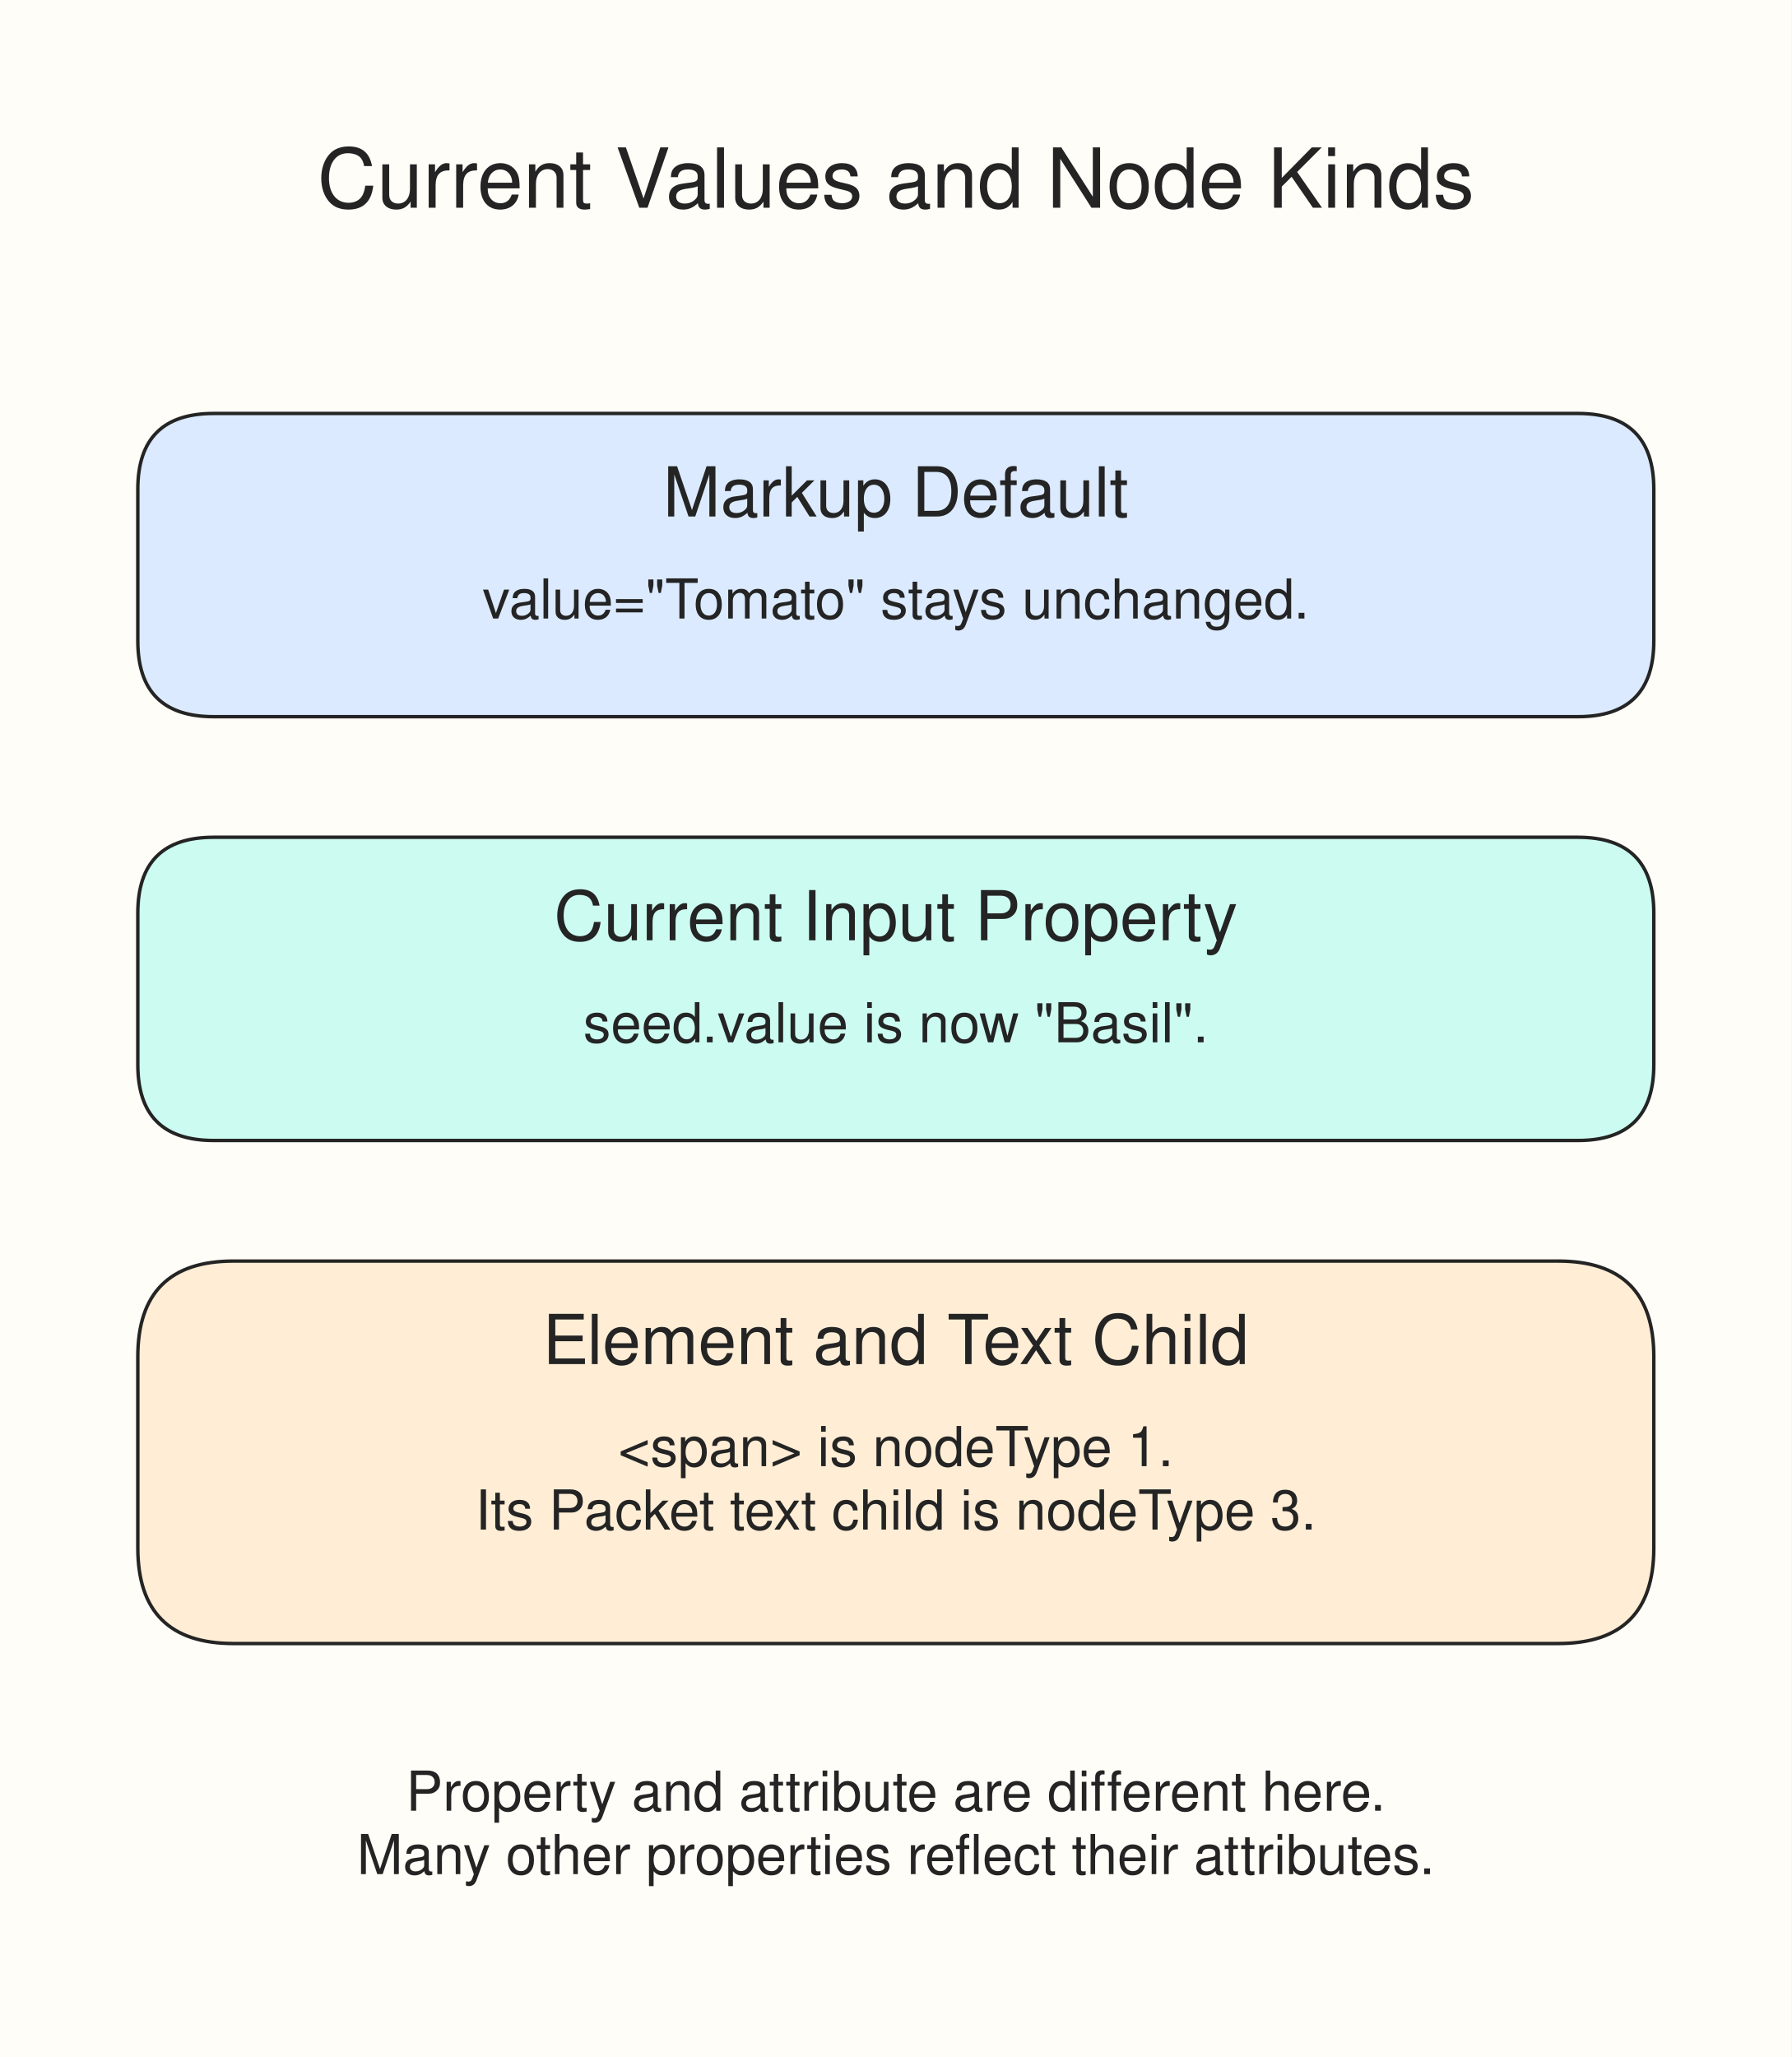
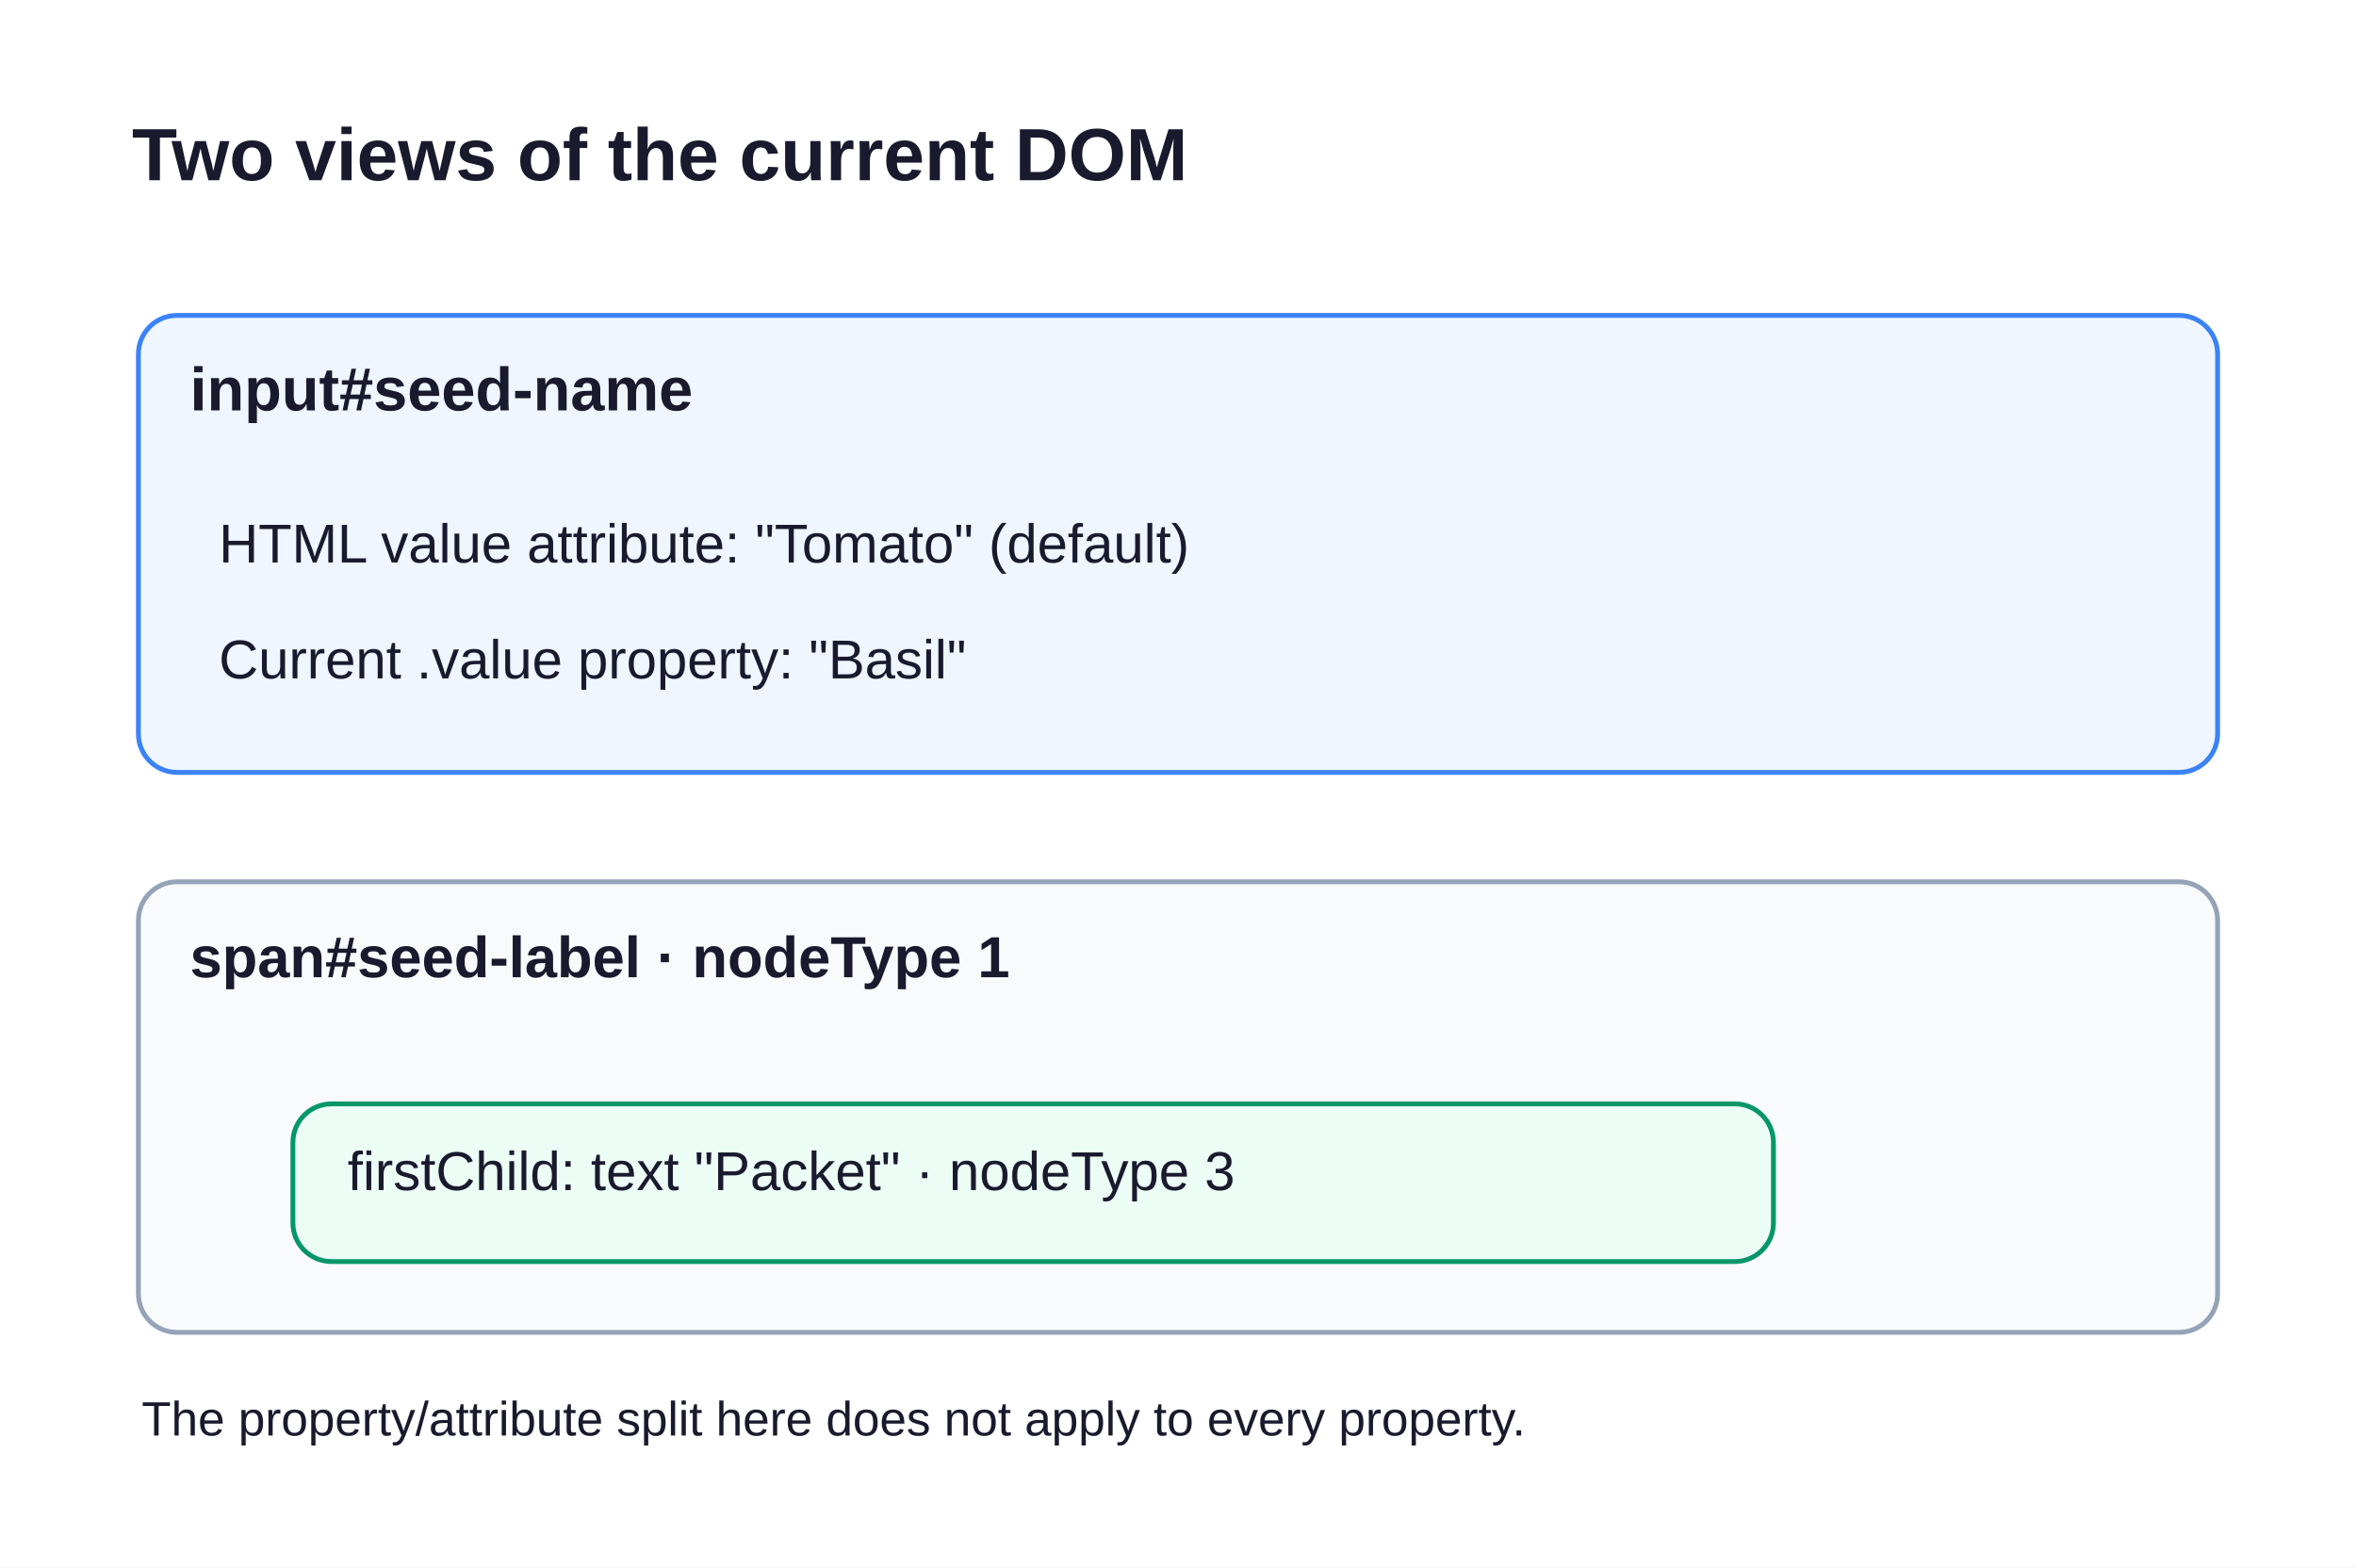
- <svg xmlns="http://www.w3.org/2000/svg" version="1.1" viewBox="0 0 520 597" width="520" height="597" role="img" aria-labelledby="figure-title figure-desc">
+ <svg xmlns="http://www.w3.org/2000/svg" viewBox="-16 -16 732 487" role="img" aria-labelledby="figure-title figure-desc">
  <defs>
-     <style class="style-fonts">
-       </style>
+     <marker id="arrow-tip" markerWidth="9" markerHeight="9" refX="8" refY="4.5" orient="auto" markerUnits="userSpaceOnUse">
+       <path d="M0 0L9 4.5 0 9Z" fill="#64748b" />
+     </marker>
  </defs>
-   <rect x="0" y="0" width="520" height="597" fill="#fffdf7" />
-   <g transform="translate(92.11719 40) rotate(0 167.8828 13.8)">
-     <text x="167.883" y="20.28" font-family="Helvetica, Segoe UI Emoji" font-size="24px" fill="#242424" text-anchor="middle" style="white-space: pre;" direction="ltr" dominant-baseline="alphabetic">Current Values and Node Kinds</text>
-   </g>
-   <g stroke-linecap="round" transform="translate(40 120) rotate(0 220 44)">
-     <path d="M22 0 C129.46 0, 236.92 0, 418 0 C432.67 0, 440 7.33, 440 22 C440 34.43, 440 46.87, 440 66 C440 80.67, 432.67 88, 418 88 C302.91 88, 187.83 88, 22 88 C7.33 88, 0 80.67, 0 66 C0 57.16, 0 48.32, 0 22 C0 7.33, 7.33 0, 22 0" stroke="none" stroke-width="0" fill="#dbeafe" />
-     <path d="M22 0 C165.8 0, 309.6 0, 418 0 M22 0 C159.77 0, 297.53 0, 418 0 M418 0 C432.67 0, 440 7.33, 440 22 M418 0 C432.67 0, 440 7.33, 440 22 M440 22 C440 30.89, 440 39.79, 440 66 M440 22 C440 38.59, 440 55.17, 440 66 M440 66 C440 80.67, 432.67 88, 418 88 M440 66 C440 80.67, 432.67 88, 418 88 M418 88 C319.35 88, 220.7 88, 22 88 M418 88 C311.71 88, 205.41 88, 22 88 M22 88 C7.33 88, 0 80.67, 0 66 M22 88 C7.33 88, 0 80.67, 0 66 M0 66 C0 53.28, 0 40.56, 0 22 M0 66 C0 51.66, 0 37.32, 0 22 M0 22 C0 7.33, 7.33 0, 22 0 M0 22 C0 7.33, 7.33 0, 22 0" stroke="#242424" stroke-width="1" fill="none" />
-   </g>
-   <g transform="translate(192.1924 133) rotate(0 67.80762 11.5)">
-     <text x="67.808" y="16.9" font-family="Helvetica, Segoe UI Emoji" font-size="20px" fill="#242424" text-anchor="middle" style="white-space: pre;" direction="ltr" dominant-baseline="alphabetic">Markup Default</text>
-   </g>
-   <g transform="translate(139.3555 166) rotate(0 120.6445 9.2)">
-     <text x="120.645" y="13.52" font-family="Helvetica, Segoe UI Emoji" font-size="16px" fill="#242424" text-anchor="middle" style="white-space: pre;" direction="ltr" dominant-baseline="alphabetic">value="Tomato" stays unchanged.</text>
-   </g>
-   <g stroke-linecap="round" transform="translate(40 243) rotate(0 220 44)">
-     <path d="M22 0 C110.46 0, 198.92 0, 418 0 C432.67 0, 440 7.33, 440 22 C440 30.91, 440 39.82, 440 66 C440 80.67, 432.67 88, 418 88 C271.71 88, 125.42 88, 22 88 C7.33 88, 0 80.67, 0 66 C0 52.1, 0 38.19, 0 22 C0 7.33, 7.33 0, 22 0" stroke="none" stroke-width="0" fill="#ccfbf1" />
-     <path d="M22 0 C169.94 0, 317.88 0, 418 0 M22 0 C169.61 0, 317.23 0, 418 0 M418 0 C432.67 0, 440 7.33, 440 22 M418 0 C432.67 0, 440 7.33, 440 22 M440 22 C440 33.25, 440 44.5, 440 66 M440 22 C440 38.96, 440 55.92, 440 66 M440 66 C440 80.67, 432.67 88, 418 88 M440 66 C440 80.67, 432.67 88, 418 88 M418 88 C335.76 88, 253.53 88, 22 88 M418 88 C324.84 88, 231.68 88, 22 88 M22 88 C7.33 88, 0 80.67, 0 66 M22 88 C7.33 88, 0 80.67, 0 66 M0 66 C0 50.87, 0 35.74, 0 22 M0 66 C0 54.62, 0 43.24, 0 22 M0 22 C0 7.33, 7.33 0, 22 0 M0 22 C0 7.33, 7.33 0, 22 0" stroke="#242424" stroke-width="1" fill="none" />
-   </g>
-   <g transform="translate(161.0645 256) rotate(0 98.93555 11.5)">
-     <text x="98.936" y="16.9" font-family="Helvetica, Segoe UI Emoji" font-size="20px" fill="#242424" text-anchor="middle" style="white-space: pre;" direction="ltr" dominant-baseline="alphabetic">Current Input Property</text>
-   </g>
-   <g transform="translate(168.9414 289) rotate(0 91.05859 9.2)">
-     <text x="91.059" y="13.52" font-family="Helvetica, Segoe UI Emoji" font-size="16px" fill="#242424" text-anchor="middle" style="white-space: pre;" direction="ltr" dominant-baseline="alphabetic">seed.value is now "Basil".</text>
-   </g>
-   <g stroke-linecap="round" transform="translate(40 366) rotate(0 220 55.5)">
-     <path d="M27.75 0 C106.07 0, 184.39 0, 412.25 0 C430.75 0, 440 9.25, 440 27.75 C440 46.91, 440 66.07, 440 83.25 C440 101.75, 430.75 111, 412.25 111 C331.32 111, 250.39 111, 27.75 111 C9.25 111, 0 101.75, 0 83.25 C0 68.27, 0 53.29, 0 27.75 C0 9.25, 9.25 0, 27.75 0" stroke="none" stroke-width="0" fill="#ffedd5" />
-     <path d="M27.75 0 C179.02 0, 330.29 0, 412.25 0 M27.75 0 C121.71 0, 215.67 0, 412.25 0 M412.25 0 C430.75 0, 440 9.25, 440 27.75 M412.25 0 C430.75 0, 440 9.25, 440 27.75 M440 27.75 C440 44.25, 440 60.76, 440 83.25 M440 27.75 C440 43.47, 440 59.19, 440 83.25 M440 83.25 C440 101.75, 430.75 111, 412.25 111 M440 83.25 C440 101.75, 430.75 111, 412.25 111 M412.25 111 C330.32 111, 248.39 111, 27.75 111 M412.25 111 C333.01 111, 253.78 111, 27.75 111 M27.75 111 C9.25 111, 0 101.75, 0 83.25 M27.75 111 C9.25 111, 0 101.75, 0 83.25 M0 83.25 C0 65.34, 0 47.43, 0 27.75 M0 83.25 C0 65.7, 0 48.16, 0 27.75 M0 27.75 C0 9.25, 9.25 0, 27.75 0 M0 27.75 C0 9.25, 9.25 0, 27.75 0" stroke="#242424" stroke-width="1" fill="none" />
-   </g>
-   <g transform="translate(157.168 379) rotate(0 102.832 11.5)">
-     <text x="102.832" y="16.9" font-family="Helvetica, Segoe UI Emoji" font-size="20px" fill="#242424" text-anchor="middle" style="white-space: pre;" direction="ltr" dominant-baseline="alphabetic">Element and Text Child</text>
-   </g>
-   <g transform="translate(136.8203 412) rotate(0 123.1797 18.4)">
-     <text x="123.18" y="13.52" font-family="Helvetica, Segoe UI Emoji" font-size="16px" fill="#242424" text-anchor="middle" style="white-space: pre;" direction="ltr" dominant-baseline="alphabetic">&lt;span&gt; is nodeType 1.</text>
-     <text x="123.18" y="31.92" font-family="Helvetica, Segoe UI Emoji" font-size="16px" fill="#242424" text-anchor="middle" style="white-space: pre;" direction="ltr" dominant-baseline="alphabetic">Its Packet text child is nodeType 3.</text>
-   </g>
-   <g transform="translate(103.0391 512) rotate(0 156.9609 18.4)">
-     <text x="156.961" y="13.52" font-family="Helvetica, Segoe UI Emoji" font-size="16px" fill="#242424" text-anchor="middle" style="white-space: pre;" direction="ltr" dominant-baseline="alphabetic">Property and attribute are different here.</text>
-     <text x="156.961" y="31.92" font-family="Helvetica, Segoe UI Emoji" font-size="16px" fill="#242424" text-anchor="middle" style="white-space: pre;" direction="ltr" dominant-baseline="alphabetic">Many other properties reflect their attributes.</text>
-   </g>
-   <g stroke-linecap="round" transform="translate(20 20) rotate(0 240 278.5)">
-     <path d="M32 0 C187.07 0, 342.14 0, 448 0 M32 0 C174.32 0, 316.64 0, 448 0 M448 0 C469.33 0, 480 10.67, 480 32 M448 0 C469.33 0, 480 10.67, 480 32 M480 32 C480 222.01, 480 412.02, 480 525 M480 32 C480 198.73, 480 365.46, 480 525 M480 525 C480 546.33, 469.33 557, 448 557 M480 525 C480 546.33, 469.33 557, 448 557 M448 557 C350.13 557, 252.27 557, 32 557 M448 557 C311.82 557, 175.64 557, 32 557 M32 557 C10.67 557, 0 546.33, 0 525 M32 557 C10.67 557, 0 546.33, 0 525 M0 525 C0 397.5, 0 269.99, 0 32 M0 525 C0 382.06, 0 239.11, 0 32 M0 32 C0 10.67, 10.67 0, 32 0 M0 32 C0 10.67, 10.67 0, 32 0" stroke="transparent" stroke-width="2" fill="none" />
-   </g>
+   <rect x="-16" y="-16" width="732" height="487" fill="#ffffff" />
+   <rect x="27" y="82" width="646" height="142" rx="12" fill="#eff6ff" stroke="#3b82f6" stroke-width="1.5" />
+   <rect x="27" y="258" width="646" height="140" rx="12" fill="#f8fafc" stroke="#94a3b8" stroke-width="1.5" />
+   <rect x="75" y="327" width="460" height="49" rx="12" fill="#ecfdf5" stroke="#059669" stroke-width="1.5" />
+   <text x="25" y="40.01" fill="#1a1a2e" text-anchor="start" font-family="Arial, Helvetica, sans-serif" font-size="23" font-weight="700">
+     <tspan x="25">Two views of the current DOM</tspan>
+   </text>
+   <text x="43" y="111.53" fill="#1a1a2e" text-anchor="start" font-family="Arial, Helvetica, sans-serif" font-size="19" font-weight="600">
+     <tspan x="43">input#seed-name</tspan>
+   </text>
+   <text x="52" y="158.79" fill="#1a1a2e" text-anchor="start" font-family="Arial, Helvetica, sans-serif" font-size="17" font-weight="500">
+     <tspan x="52">HTML value attribute: "Tomato"  (default)</tspan>
+   </text>
+   <text x="52" y="194.79" fill="#1a1a2e" text-anchor="start" font-family="Arial, Helvetica, sans-serif" font-size="17" font-weight="500">
+     <tspan x="52">Current .value property: "Basil"</tspan>
+   </text>
+   <text x="43" y="287.66" fill="#1a1a2e" text-anchor="start" font-family="Arial, Helvetica, sans-serif" font-size="18" font-weight="600">
+     <tspan x="43">span#seed-label  ·  nodeType 1</tspan>
+   </text>
+   <text x="92" y="353.79" fill="#1a1a2e" text-anchor="start" font-family="Arial, Helvetica, sans-serif" font-size="17" font-weight="500">
+     <tspan x="92">firstChild: text "Packet"  ·  nodeType 3</tspan>
+   </text>
+   <text x="28" y="430.05" fill="#1a1a2e" text-anchor="start" font-family="Arial, Helvetica, sans-serif" font-size="15" font-weight="500">
+     <tspan x="28">The property/attribute split here does not apply to every property.</tspan>
+   </text>
</svg>
